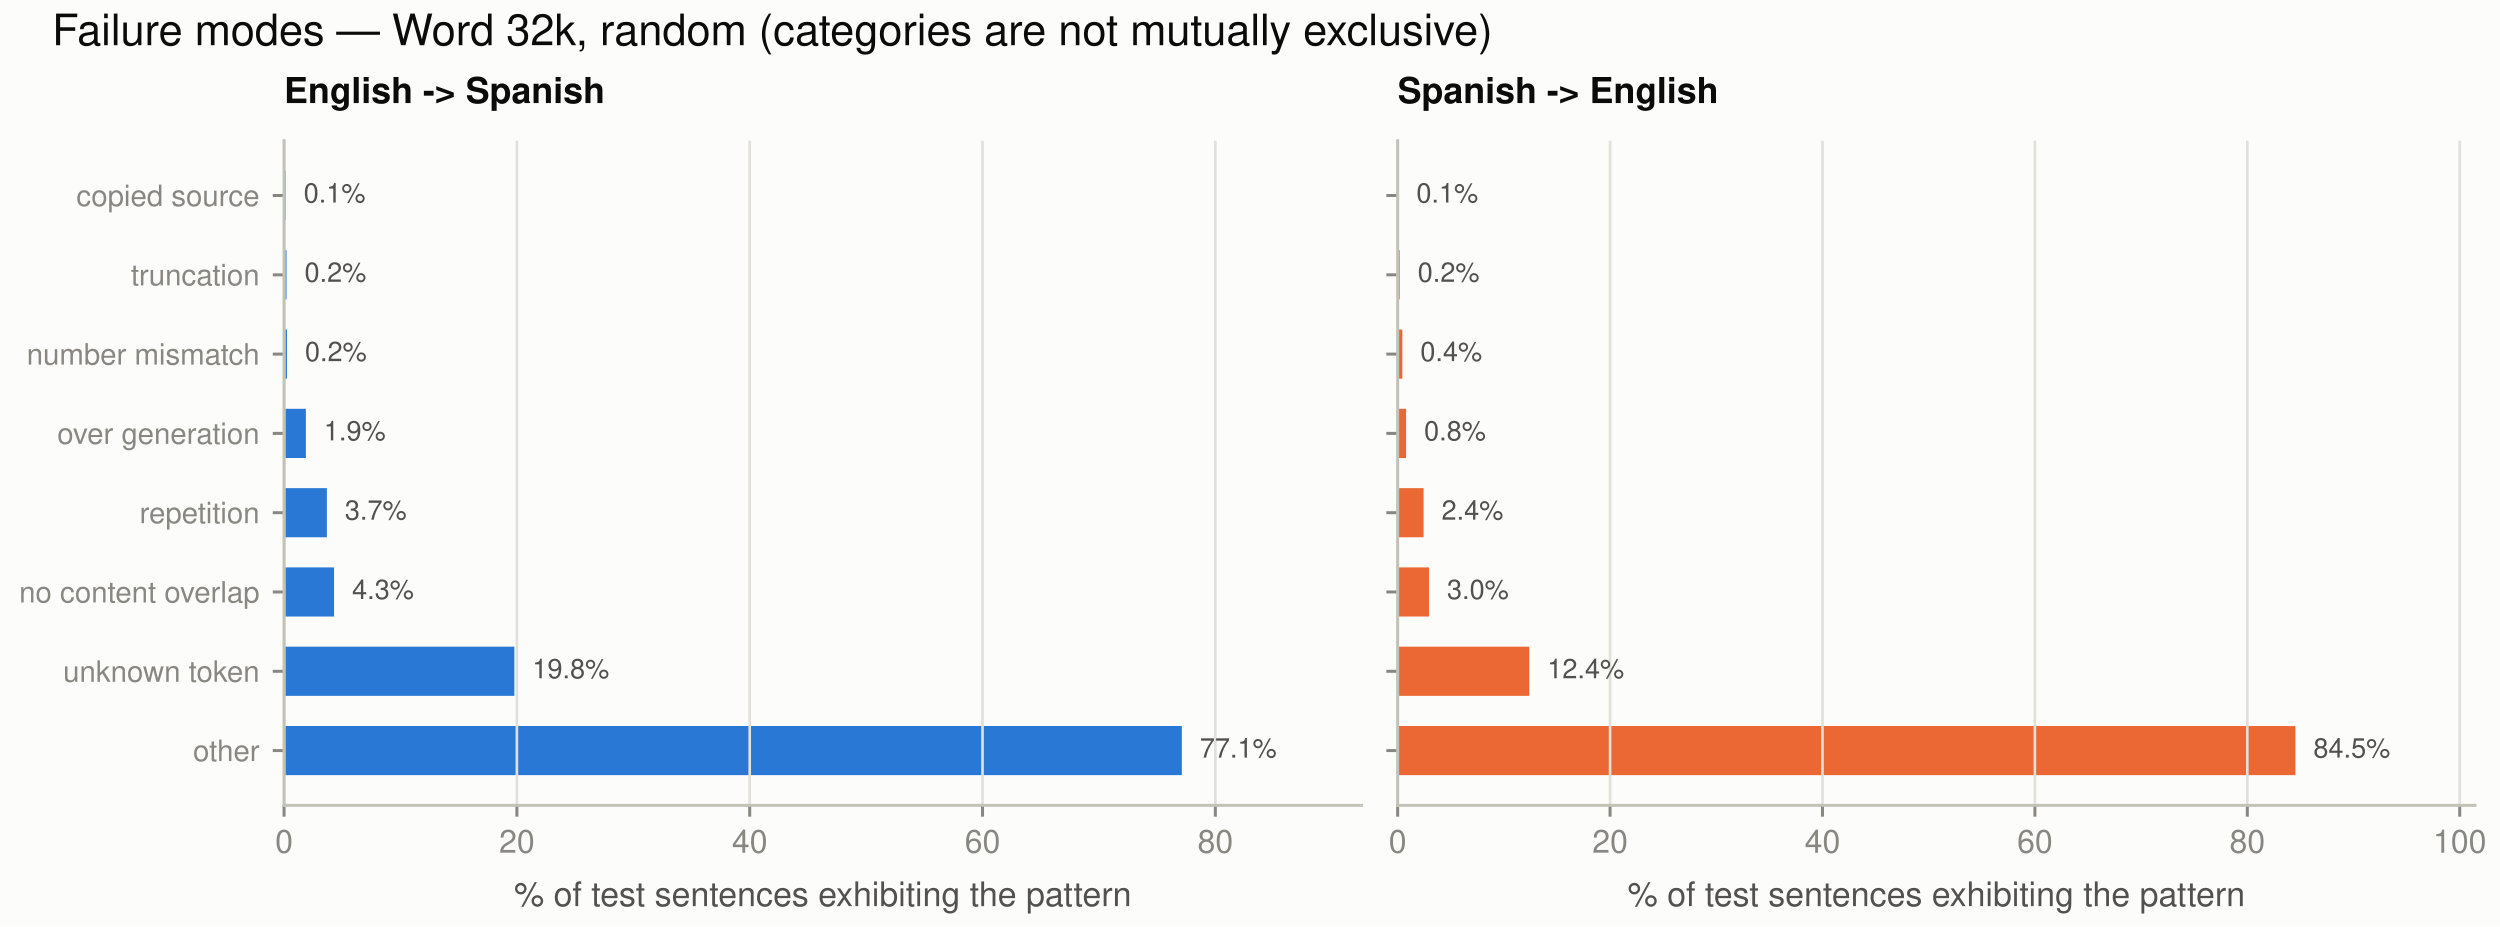
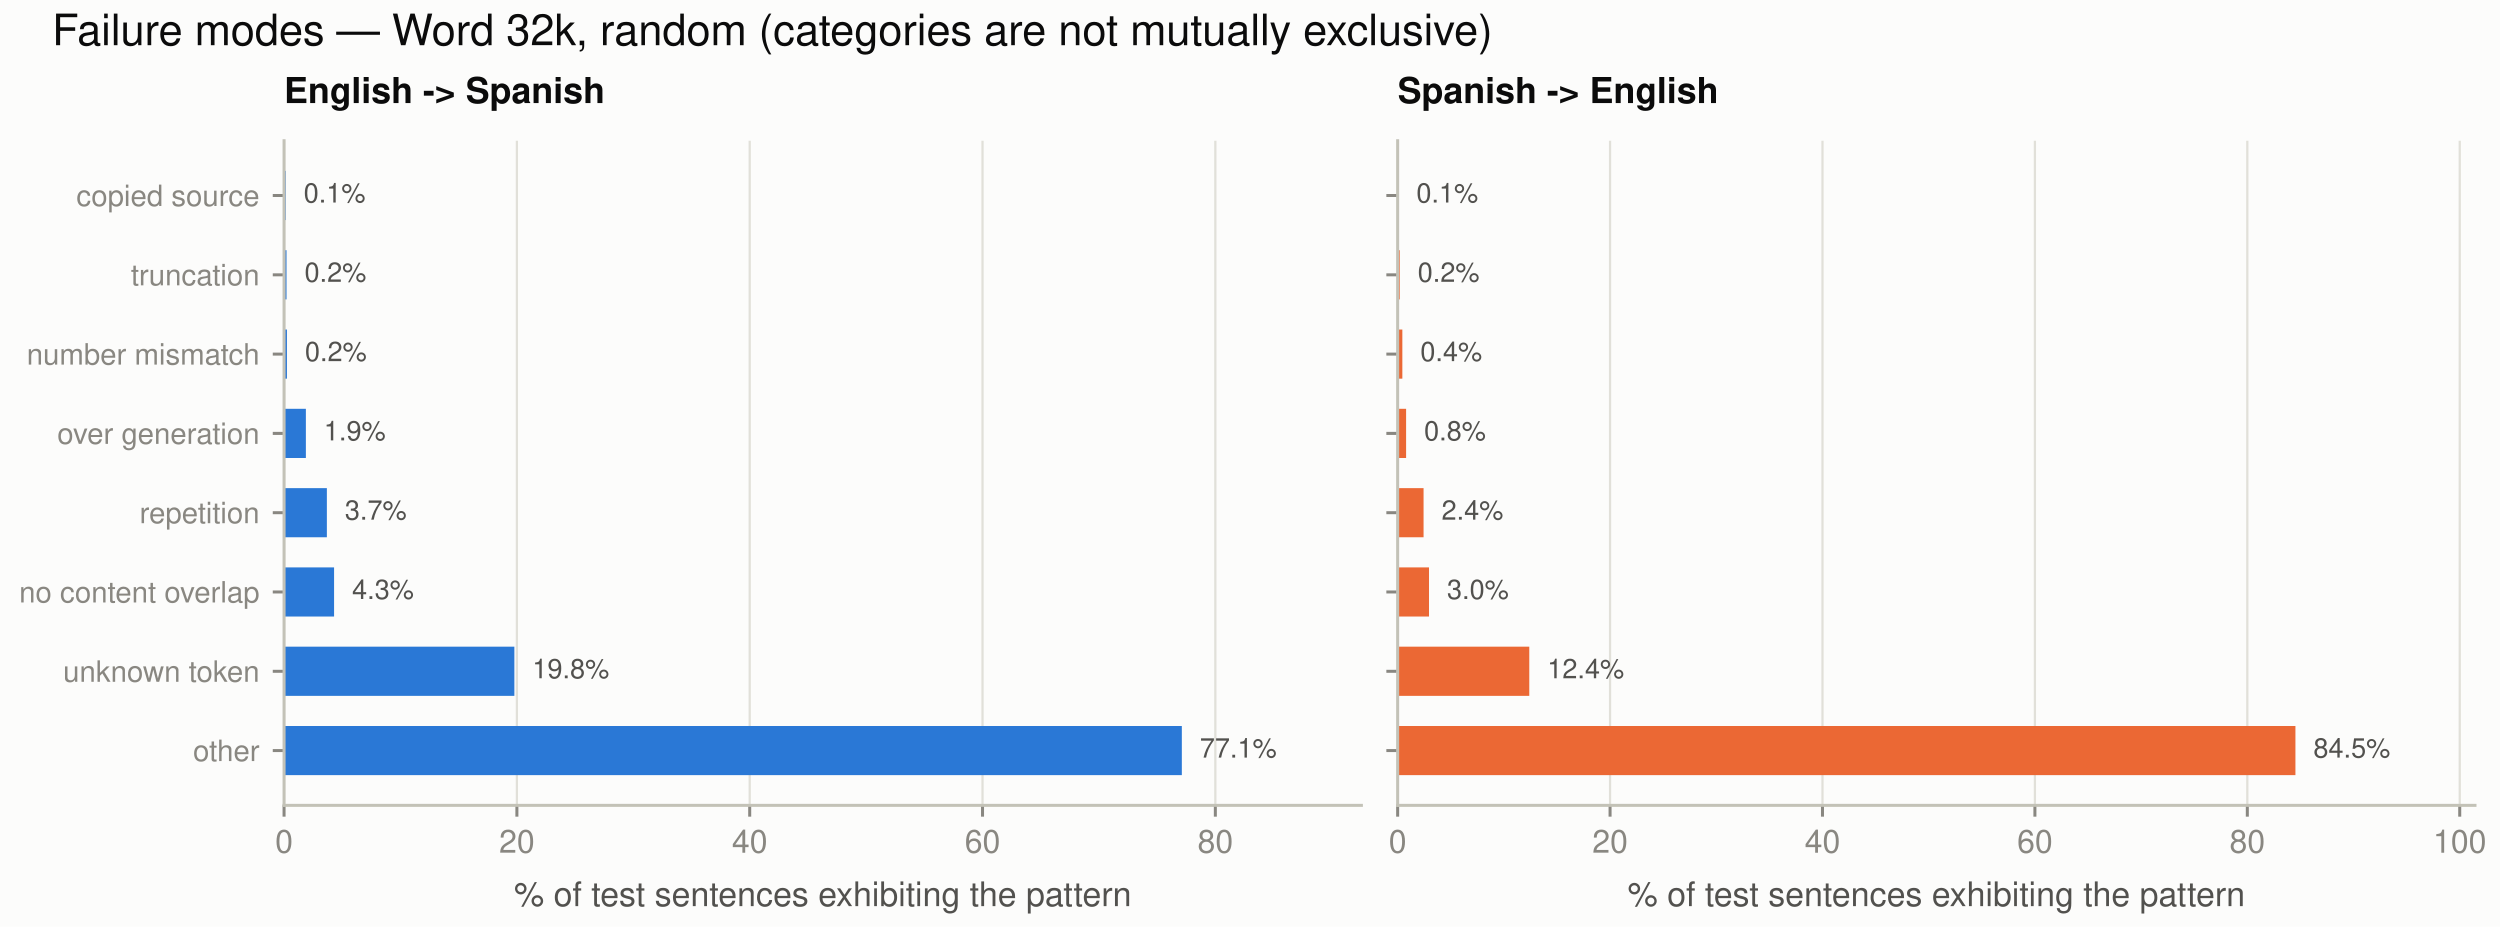
<svg xmlns="http://www.w3.org/2000/svg" xmlns:xlink="http://www.w3.org/1999/xlink" width="663.6pt" height="246pt" viewBox="0 0 663.6 246" version="1.1">
  <defs>
    <style type="text/css">*{stroke-linejoin: round; stroke-linecap: butt}</style>
  </defs>
  <g id="figure_1">
    <g id="patch_1">
      <path d="M 0 246  L 663.6 246  L 663.6 0  L 0 0  z " style="fill: #fcfcfb" />
    </g>
    <g id="axes_1">
      <g id="patch_2">
        <path d="M 75.402 213.775  L 361.368 213.775  L 361.368 37.354  L 75.402 37.354  z " style="fill: #fcfcfb" />
      </g>
-       <g id="patch_3">
-         <path d="M 75.402 205.756  L 313.707 205.756  L 313.707 192.707  L 75.402 192.707  z " clip-path="url(#p73ee737aa9)" style="fill: #2a78d6" />
-       </g>
-       <g id="patch_4">
-         <path d="M 75.402 184.709  L 136.535 184.709  L 136.535 171.659  L 75.402 171.659  z " clip-path="url(#p73ee737aa9)" style="fill: #2a78d6" />
-       </g>
-       <g id="patch_5">
-         <path d="M 75.402 163.661  L 88.677 163.661  L 88.677 150.612  L 75.402 150.612  z " clip-path="url(#p73ee737aa9)" style="fill: #2a78d6" />
-       </g>
-       <g id="patch_6">
-         <path d="M 75.402 142.613  L 86.765 142.613  L 86.765 129.564  L 75.402 129.564  z " clip-path="url(#p73ee737aa9)" style="fill: #2a78d6" />
-       </g>
-       <g id="patch_7">
-         <path d="M 75.402 121.566  L 81.193 121.566  L 81.193 108.516  L 75.402 108.516  z " clip-path="url(#p73ee737aa9)" style="fill: #2a78d6" />
-       </g>
-       <g id="patch_8">
-         <path d="M 75.402 100.518  L 76.167 100.518  L 76.167 87.469  L 75.402 87.469  z " clip-path="url(#p73ee737aa9)" style="fill: #2a78d6" />
-       </g>
-       <g id="patch_9">
-         <path d="M 75.402 79.471  L 76.057 79.471  L 76.057 66.421  L 75.402 66.421  z " clip-path="url(#p73ee737aa9)" style="fill: #2a78d6" />
-       </g>
-       <g id="patch_10">
-         <path d="M 75.402 58.423  L 75.839 58.423  L 75.839 45.374  L 75.402 45.374  z " clip-path="url(#p73ee737aa9)" style="fill: #2a78d6" />
-       </g>
      <g id="matplotlib.axis_1">
        <g id="xtick_1">
          <g id="line2d_1">
-             <path d="M 75.402 213.775  L 75.402 37.354  " clip-path="url(#p73ee737aa9)" style="fill: none; stroke: #e1e0d9; stroke-width: 0.7; stroke-linecap: round" />
+             <path d="M 75.402 213.775  L 75.402 37.354  " clip-path="url(#p7a8134500e)" style="fill: none; stroke: #e1e0d9; stroke-width: 0.6; stroke-linecap: round" />
          </g>
          <g id="line2d_2">
            <defs>
-               <path id="m56e89ca2a3" d="M 0 0  L 0 3  " style="stroke: #898781; stroke-width: 0.8" />
+               <path id="m1116ef7a97" d="M 0 0  L 0 3  " style="stroke: #898781; stroke-width: 0.8" />
            </defs>
            <g>
-               <use xlink:href="#m56e89ca2a3" x="75.402" y="213.775" style="fill: #898781; stroke: #898781; stroke-width: 0.8" />
+               <use xlink:href="#m1116ef7a97" x="75.402" y="213.775" style="fill: #898781; stroke: #898781; stroke-width: 0.8" />
            </g>
          </g>
          <g id="text_1">
            <text style="font-size: 8.5px; font-family: 'Helvetica Neue', 'Helvetica', 'Arial', 'DejaVu Sans', sans-serif; text-anchor: middle; fill: #898781" x="75.402" y="226.345" transform="rotate(-0 75.40184 226.3449)">0</text>
          </g>
        </g>
        <g id="xtick_2">
          <g id="line2d_3">
-             <path d="M 137.202 213.775  L 137.202 37.354  " clip-path="url(#p73ee737aa9)" style="fill: none; stroke: #e1e0d9; stroke-width: 0.7; stroke-linecap: round" />
+             <path d="M 137.202 213.775  L 137.202 37.354  " clip-path="url(#p7a8134500e)" style="fill: none; stroke: #e1e0d9; stroke-width: 0.6; stroke-linecap: round" />
          </g>
          <g id="line2d_4">
            <g>
-               <use xlink:href="#m56e89ca2a3" x="137.202" y="213.775" style="fill: #898781; stroke: #898781; stroke-width: 0.8" />
+               <use xlink:href="#m1116ef7a97" x="137.202" y="213.775" style="fill: #898781; stroke: #898781; stroke-width: 0.8" />
            </g>
          </g>
          <g id="text_2">
            <text style="font-size: 8.5px; font-family: 'Helvetica Neue', 'Helvetica', 'Arial', 'DejaVu Sans', sans-serif; text-anchor: middle; fill: #898781" x="137.202" y="226.345" transform="rotate(-0 137.2017 226.3449)">20</text>
          </g>
        </g>
        <g id="xtick_3">
          <g id="line2d_5">
-             <path d="M 199.002 213.775  L 199.002 37.354  " clip-path="url(#p73ee737aa9)" style="fill: none; stroke: #e1e0d9; stroke-width: 0.7; stroke-linecap: round" />
+             <path d="M 199.002 213.775  L 199.002 37.354  " clip-path="url(#p7a8134500e)" style="fill: none; stroke: #e1e0d9; stroke-width: 0.6; stroke-linecap: round" />
          </g>
          <g id="line2d_6">
            <g>
-               <use xlink:href="#m56e89ca2a3" x="199.002" y="213.775" style="fill: #898781; stroke: #898781; stroke-width: 0.8" />
+               <use xlink:href="#m1116ef7a97" x="199.002" y="213.775" style="fill: #898781; stroke: #898781; stroke-width: 0.8" />
            </g>
          </g>
          <g id="text_3">
            <text style="font-size: 8.5px; font-family: 'Helvetica Neue', 'Helvetica', 'Arial', 'DejaVu Sans', sans-serif; text-anchor: middle; fill: #898781" x="199.002" y="226.345" transform="rotate(-0 199.0016 226.3449)">40</text>
          </g>
        </g>
        <g id="xtick_4">
          <g id="line2d_7">
-             <path d="M 260.801 213.775  L 260.801 37.354  " clip-path="url(#p73ee737aa9)" style="fill: none; stroke: #e1e0d9; stroke-width: 0.7; stroke-linecap: round" />
+             <path d="M 260.801 213.775  L 260.801 37.354  " clip-path="url(#p7a8134500e)" style="fill: none; stroke: #e1e0d9; stroke-width: 0.6; stroke-linecap: round" />
          </g>
          <g id="line2d_8">
            <g>
-               <use xlink:href="#m56e89ca2a3" x="260.801" y="213.775" style="fill: #898781; stroke: #898781; stroke-width: 0.8" />
+               <use xlink:href="#m1116ef7a97" x="260.801" y="213.775" style="fill: #898781; stroke: #898781; stroke-width: 0.8" />
            </g>
          </g>
          <g id="text_4">
            <text style="font-size: 8.5px; font-family: 'Helvetica Neue', 'Helvetica', 'Arial', 'DejaVu Sans', sans-serif; text-anchor: middle; fill: #898781" x="260.801" y="226.345" transform="rotate(-0 260.8014 226.3449)">60</text>
          </g>
        </g>
        <g id="xtick_5">
          <g id="line2d_9">
-             <path d="M 322.601 213.775  L 322.601 37.354  " clip-path="url(#p73ee737aa9)" style="fill: none; stroke: #e1e0d9; stroke-width: 0.7; stroke-linecap: round" />
+             <path d="M 322.601 213.775  L 322.601 37.354  " clip-path="url(#p7a8134500e)" style="fill: none; stroke: #e1e0d9; stroke-width: 0.6; stroke-linecap: round" />
          </g>
          <g id="line2d_10">
            <g>
-               <use xlink:href="#m56e89ca2a3" x="322.601" y="213.775" style="fill: #898781; stroke: #898781; stroke-width: 0.8" />
+               <use xlink:href="#m1116ef7a97" x="322.601" y="213.775" style="fill: #898781; stroke: #898781; stroke-width: 0.8" />
            </g>
          </g>
          <g id="text_5">
            <text style="font-size: 8.5px; font-family: 'Helvetica Neue', 'Helvetica', 'Arial', 'DejaVu Sans', sans-serif; text-anchor: middle; fill: #898781" x="322.601" y="226.345" transform="rotate(-0 322.6013 226.3449)">80</text>
          </g>
        </g>
        <g id="text_6">
          <text style="font-size: 9px; font-family: 'Helvetica Neue', 'Helvetica', 'Arial', 'DejaVu Sans', sans-serif; text-anchor: middle; fill: #52514e" x="218.385" y="240.518" transform="rotate(-0 218.385 240.518)">% of test sentences exhibiting the pattern</text>
        </g>
      </g>
      <g id="matplotlib.axis_2">
        <g id="ytick_1">
          <g id="line2d_11">
            <defs>
-               <path id="m2b0afe4b45" d="M 0 0  L -3 0  " style="stroke: #898781; stroke-width: 0.8" />
+               <path id="mb3a767893e" d="M 0 0  L -3 0  " style="stroke: #898781; stroke-width: 0.8" />
            </defs>
            <g>
-               <use xlink:href="#m2b0afe4b45" x="75.402" y="199.231" style="fill: #898781; stroke: #898781; stroke-width: 0.8" />
+               <use xlink:href="#mb3a767893e" x="75.402" y="199.231" style="fill: #898781; stroke: #898781; stroke-width: 0.8" />
            </g>
          </g>
          <g id="text_7">
            <text style="font-size: 7.8px; font-family: 'Helvetica Neue', 'Helvetica', 'Arial', 'DejaVu Sans', sans-serif; text-anchor: end; fill: #898781" x="68.902" y="202.016" transform="rotate(-0 68.90184 202.0163)">other</text>
          </g>
        </g>
        <g id="ytick_2">
          <g id="line2d_12">
            <g>
-               <use xlink:href="#m2b0afe4b45" x="75.402" y="178.184" style="fill: #898781; stroke: #898781; stroke-width: 0.8" />
+               <use xlink:href="#mb3a767893e" x="75.402" y="178.184" style="fill: #898781; stroke: #898781; stroke-width: 0.8" />
            </g>
          </g>
          <g id="text_8">
            <text style="font-size: 7.8px; font-family: 'Helvetica Neue', 'Helvetica', 'Arial', 'DejaVu Sans', sans-serif; text-anchor: end; fill: #898781" x="68.902" y="180.969" transform="rotate(-0 68.90184 180.9687)">unknown token</text>
          </g>
        </g>
        <g id="ytick_3">
          <g id="line2d_13">
            <g>
-               <use xlink:href="#m2b0afe4b45" x="75.402" y="157.136" style="fill: #898781; stroke: #898781; stroke-width: 0.8" />
+               <use xlink:href="#mb3a767893e" x="75.402" y="157.136" style="fill: #898781; stroke: #898781; stroke-width: 0.8" />
            </g>
          </g>
          <g id="text_9">
            <text style="font-size: 7.8px; font-family: 'Helvetica Neue', 'Helvetica', 'Arial', 'DejaVu Sans', sans-serif; text-anchor: end; fill: #898781" x="68.902" y="159.921" transform="rotate(-0 68.90184 159.9211)">no content overlap</text>
          </g>
        </g>
        <g id="ytick_4">
          <g id="line2d_14">
            <g>
-               <use xlink:href="#m2b0afe4b45" x="75.402" y="136.089" style="fill: #898781; stroke: #898781; stroke-width: 0.8" />
+               <use xlink:href="#mb3a767893e" x="75.402" y="136.089" style="fill: #898781; stroke: #898781; stroke-width: 0.8" />
            </g>
          </g>
          <g id="text_10">
            <text style="font-size: 7.8px; font-family: 'Helvetica Neue', 'Helvetica', 'Arial', 'DejaVu Sans', sans-serif; text-anchor: end; fill: #898781" x="68.902" y="138.874" transform="rotate(-0 68.90184 138.8735)">repetition</text>
          </g>
        </g>
        <g id="ytick_5">
          <g id="line2d_15">
            <g>
-               <use xlink:href="#m2b0afe4b45" x="75.402" y="115.041" style="fill: #898781; stroke: #898781; stroke-width: 0.8" />
+               <use xlink:href="#mb3a767893e" x="75.402" y="115.041" style="fill: #898781; stroke: #898781; stroke-width: 0.8" />
            </g>
          </g>
          <g id="text_11">
            <text style="font-size: 7.8px; font-family: 'Helvetica Neue', 'Helvetica', 'Arial', 'DejaVu Sans', sans-serif; text-anchor: end; fill: #898781" x="68.902" y="117.826" transform="rotate(-0 68.90184 117.8259)">over generation</text>
          </g>
        </g>
        <g id="ytick_6">
          <g id="line2d_16">
            <g>
-               <use xlink:href="#m2b0afe4b45" x="75.402" y="93.993" style="fill: #898781; stroke: #898781; stroke-width: 0.8" />
+               <use xlink:href="#mb3a767893e" x="75.402" y="93.993" style="fill: #898781; stroke: #898781; stroke-width: 0.8" />
            </g>
          </g>
          <g id="text_12">
            <text style="font-size: 7.8px; font-family: 'Helvetica Neue', 'Helvetica', 'Arial', 'DejaVu Sans', sans-serif; text-anchor: end; fill: #898781" x="68.902" y="96.778" transform="rotate(-0 68.90184 96.77832)">number mismatch</text>
          </g>
        </g>
        <g id="ytick_7">
          <g id="line2d_17">
            <g>
-               <use xlink:href="#m2b0afe4b45" x="75.402" y="72.946" style="fill: #898781; stroke: #898781; stroke-width: 0.8" />
+               <use xlink:href="#mb3a767893e" x="75.402" y="72.946" style="fill: #898781; stroke: #898781; stroke-width: 0.8" />
            </g>
          </g>
          <g id="text_13">
            <text style="font-size: 7.8px; font-family: 'Helvetica Neue', 'Helvetica', 'Arial', 'DejaVu Sans', sans-serif; text-anchor: end; fill: #898781" x="68.902" y="75.731" transform="rotate(-0 68.90184 75.73072)">truncation</text>
          </g>
        </g>
        <g id="ytick_8">
          <g id="line2d_18">
            <g>
-               <use xlink:href="#m2b0afe4b45" x="75.402" y="51.898" style="fill: #898781; stroke: #898781; stroke-width: 0.8" />
+               <use xlink:href="#mb3a767893e" x="75.402" y="51.898" style="fill: #898781; stroke: #898781; stroke-width: 0.8" />
            </g>
          </g>
          <g id="text_14">
            <text style="font-size: 7.8px; font-family: 'Helvetica Neue', 'Helvetica', 'Arial', 'DejaVu Sans', sans-serif; text-anchor: end; fill: #898781" x="68.902" y="54.683" transform="rotate(-0 68.90184 54.68312)">copied source</text>
          </g>
        </g>
+       </g>
+       <g id="patch_3">
+         <path d="M 75.402 205.756  L 313.707 205.756  L 313.707 192.707  L 75.402 192.707  z " clip-path="url(#p7a8134500e)" style="fill: #2a78d6" />
+       </g>
+       <g id="patch_4">
+         <path d="M 75.402 184.709  L 136.535 184.709  L 136.535 171.659  L 75.402 171.659  z " clip-path="url(#p7a8134500e)" style="fill: #2a78d6" />
+       </g>
+       <g id="patch_5">
+         <path d="M 75.402 163.661  L 88.677 163.661  L 88.677 150.612  L 75.402 150.612  z " clip-path="url(#p7a8134500e)" style="fill: #2a78d6" />
+       </g>
+       <g id="patch_6">
+         <path d="M 75.402 142.613  L 86.765 142.613  L 86.765 129.564  L 75.402 129.564  z " clip-path="url(#p7a8134500e)" style="fill: #2a78d6" />
+       </g>
+       <g id="patch_7">
+         <path d="M 75.402 121.566  L 81.193 121.566  L 81.193 108.516  L 75.402 108.516  z " clip-path="url(#p7a8134500e)" style="fill: #2a78d6" />
+       </g>
+       <g id="patch_8">
+         <path d="M 75.402 100.518  L 76.167 100.518  L 76.167 87.469  L 75.402 87.469  z " clip-path="url(#p7a8134500e)" style="fill: #2a78d6" />
+       </g>
+       <g id="patch_9">
+         <path d="M 75.402 79.471  L 76.057 79.471  L 76.057 66.421  L 75.402 66.421  z " clip-path="url(#p7a8134500e)" style="fill: #2a78d6" />
+       </g>
+       <g id="patch_10">
+         <path d="M 75.402 58.423  L 75.839 58.423  L 75.839 45.374  L 75.402 45.374  z " clip-path="url(#p7a8134500e)" style="fill: #2a78d6" />
      </g>
      <g id="patch_11">
        <path d="M 75.402 213.775  L 75.402 37.354  " style="fill: none; stroke: #c3c2b7; stroke-width: 0.8; stroke-linejoin: miter; stroke-linecap: square" />
      </g>
      <g id="patch_12">
        <path d="M 75.402 213.775  L 361.368 213.775  " style="fill: none; stroke: #c3c2b7; stroke-width: 0.8; stroke-linejoin: miter; stroke-linecap: square" />
      </g>
      <g id="text_15">
        <text style="font-size: 7.2px; font-family: 'Helvetica Neue', 'Helvetica', 'Arial', 'DejaVu Sans', sans-serif; text-anchor: start; fill: #52514e" x="318.473" y="201.093" transform="rotate(-0 318.4733 201.0928)">77.1%</text>
      </g>
      <g id="text_16">
        <text style="font-size: 7.2px; font-family: 'Helvetica Neue', 'Helvetica', 'Arial', 'DejaVu Sans', sans-serif; text-anchor: start; fill: #52514e" x="141.301" y="180.045" transform="rotate(-0 141.3013 180.0452)">19.8%</text>
      </g>
      <g id="text_17">
        <text style="font-size: 7.2px; font-family: 'Helvetica Neue', 'Helvetica', 'Arial', 'DejaVu Sans', sans-serif; text-anchor: start; fill: #52514e" x="93.444" y="158.998" transform="rotate(-0 93.44356 158.9976)">4.3%</text>
      </g>
      <g id="text_18">
        <text style="font-size: 7.2px; font-family: 'Helvetica Neue', 'Helvetica', 'Arial', 'DejaVu Sans', sans-serif; text-anchor: start; fill: #52514e" x="91.531" y="137.95" transform="rotate(-0 91.53143 137.95)">3.7%</text>
      </g>
      <g id="text_19">
        <text style="font-size: 7.2px; font-family: 'Helvetica Neue', 'Helvetica', 'Arial', 'DejaVu Sans', sans-serif; text-anchor: start; fill: #52514e" x="85.959" y="116.902" transform="rotate(-0 85.95896 116.9024)">1.9%</text>
      </g>
      <g id="text_20">
        <text style="font-size: 7.2px; font-family: 'Helvetica Neue', 'Helvetica', 'Arial', 'DejaVu Sans', sans-serif; text-anchor: start; fill: #52514e" x="80.933" y="95.855" transform="rotate(-0 80.9328 95.85479)">0.2%</text>
      </g>
      <g id="text_21">
        <text style="font-size: 7.2px; font-family: 'Helvetica Neue', 'Helvetica', 'Arial', 'DejaVu Sans', sans-serif; text-anchor: start; fill: #52514e" x="80.824" y="74.807" transform="rotate(-0 80.82354 74.80719)">0.2%</text>
      </g>
      <g id="text_22">
        <text style="font-size: 7.2px; font-family: 'Helvetica Neue', 'Helvetica', 'Arial', 'DejaVu Sans', sans-serif; text-anchor: start; fill: #52514e" x="80.605" y="53.76" transform="rotate(-0 80.60501 53.75959)">0.1%</text>
      </g>
      <g id="text_23">
        <text style="font-weight: 600; font-size: 9.5px; font-family: 'Helvetica Neue', 'Helvetica', 'Arial', 'DejaVu Sans', sans-serif; text-anchor: start; fill: #0b0b0b" x="75.402" y="27.354" transform="rotate(-0 75.40184 27.35439)">English -&gt; Spanish</text>
      </g>
    </g>
    <g id="axes_2">
      <g id="patch_13">
        <path d="M 370.992 213.775  L 656.959 213.775  L 656.959 37.354  L 370.992 37.354  z " style="fill: #fcfcfb" />
      </g>
-       <g id="patch_14">
-         <path d="M 370.992 205.756  L 609.298 205.756  L 609.298 192.707  L 370.992 192.707  z " clip-path="url(#p302b239218)" style="fill: #eb6834" />
-       </g>
-       <g id="patch_15">
-         <path d="M 370.992 184.709  L 405.933 184.709  L 405.933 171.659  L 370.992 171.659  z " clip-path="url(#p302b239218)" style="fill: #eb6834" />
-       </g>
-       <g id="patch_16">
-         <path d="M 370.992 163.661  L 379.316 163.661  L 379.316 150.612  L 370.992 150.612  z " clip-path="url(#p302b239218)" style="fill: #eb6834" />
-       </g>
-       <g id="patch_17">
-         <path d="M 370.992 142.613  L 377.871 142.613  L 377.871 129.564  L 370.992 129.564  z " clip-path="url(#p302b239218)" style="fill: #eb6834" />
-       </g>
-       <g id="patch_18">
-         <path d="M 370.992 121.566  L 373.235 121.566  L 373.235 108.516  L 370.992 108.516  z " clip-path="url(#p302b239218)" style="fill: #eb6834" />
-       </g>
-       <g id="patch_19">
-         <path d="M 370.992 100.518  L 372.238 100.518  L 372.238 87.469  L 370.992 87.469  z " clip-path="url(#p302b239218)" style="fill: #eb6834" />
-       </g>
-       <g id="patch_20">
-         <path d="M 370.992 79.471  L 371.541 79.471  L 371.541 66.421  L 370.992 66.421  z " clip-path="url(#p302b239218)" style="fill: #eb6834" />
-       </g>
-       <g id="patch_21">
-         <path d="M 370.992 58.423  L 371.192 58.423  L 371.192 45.374  L 370.992 45.374  z " clip-path="url(#p302b239218)" style="fill: #eb6834" />
-       </g>
      <g id="matplotlib.axis_3">
        <g id="xtick_6">
          <g id="line2d_19">
-             <path d="M 370.992 213.775  L 370.992 37.354  " clip-path="url(#p302b239218)" style="fill: none; stroke: #e1e0d9; stroke-width: 0.7; stroke-linecap: round" />
+             <path d="M 370.992 213.775  L 370.992 37.354  " clip-path="url(#pfba469baca)" style="fill: none; stroke: #e1e0d9; stroke-width: 0.6; stroke-linecap: round" />
          </g>
          <g id="line2d_20">
            <g>
-               <use xlink:href="#m56e89ca2a3" x="370.992" y="213.775" style="fill: #898781; stroke: #898781; stroke-width: 0.8" />
+               <use xlink:href="#m1116ef7a97" x="370.992" y="213.775" style="fill: #898781; stroke: #898781; stroke-width: 0.8" />
            </g>
          </g>
          <g id="text_24">
            <text style="font-size: 8.5px; font-family: 'Helvetica Neue', 'Helvetica', 'Arial', 'DejaVu Sans', sans-serif; text-anchor: middle; fill: #898781" x="370.992" y="226.345" transform="rotate(-0 370.9923 226.3449)">0</text>
          </g>
        </g>
        <g id="xtick_7">
          <g id="line2d_21">
-             <path d="M 427.376 213.775  L 427.376 37.354  " clip-path="url(#p302b239218)" style="fill: none; stroke: #e1e0d9; stroke-width: 0.7; stroke-linecap: round" />
+             <path d="M 427.376 213.775  L 427.376 37.354  " clip-path="url(#pfba469baca)" style="fill: none; stroke: #e1e0d9; stroke-width: 0.6; stroke-linecap: round" />
          </g>
          <g id="line2d_22">
            <g>
-               <use xlink:href="#m56e89ca2a3" x="427.376" y="213.775" style="fill: #898781; stroke: #898781; stroke-width: 0.8" />
+               <use xlink:href="#m1116ef7a97" x="427.376" y="213.775" style="fill: #898781; stroke: #898781; stroke-width: 0.8" />
            </g>
          </g>
          <g id="text_25">
            <text style="font-size: 8.5px; font-family: 'Helvetica Neue', 'Helvetica', 'Arial', 'DejaVu Sans', sans-serif; text-anchor: middle; fill: #898781" x="427.376" y="226.345" transform="rotate(-0 427.3761 226.3449)">20</text>
          </g>
        </g>
        <g id="xtick_8">
          <g id="line2d_23">
-             <path d="M 483.76 213.775  L 483.76 37.354  " clip-path="url(#p302b239218)" style="fill: none; stroke: #e1e0d9; stroke-width: 0.7; stroke-linecap: round" />
+             <path d="M 483.76 213.775  L 483.76 37.354  " clip-path="url(#pfba469baca)" style="fill: none; stroke: #e1e0d9; stroke-width: 0.6; stroke-linecap: round" />
          </g>
          <g id="line2d_24">
            <g>
-               <use xlink:href="#m56e89ca2a3" x="483.76" y="213.775" style="fill: #898781; stroke: #898781; stroke-width: 0.8" />
+               <use xlink:href="#m1116ef7a97" x="483.76" y="213.775" style="fill: #898781; stroke: #898781; stroke-width: 0.8" />
            </g>
          </g>
          <g id="text_26">
            <text style="font-size: 8.5px; font-family: 'Helvetica Neue', 'Helvetica', 'Arial', 'DejaVu Sans', sans-serif; text-anchor: middle; fill: #898781" x="483.76" y="226.345" transform="rotate(-0 483.7599 226.3449)">40</text>
          </g>
        </g>
        <g id="xtick_9">
          <g id="line2d_25">
-             <path d="M 540.144 213.775  L 540.144 37.354  " clip-path="url(#p302b239218)" style="fill: none; stroke: #e1e0d9; stroke-width: 0.7; stroke-linecap: round" />
+             <path d="M 540.144 213.775  L 540.144 37.354  " clip-path="url(#pfba469baca)" style="fill: none; stroke: #e1e0d9; stroke-width: 0.6; stroke-linecap: round" />
          </g>
          <g id="line2d_26">
            <g>
-               <use xlink:href="#m56e89ca2a3" x="540.144" y="213.775" style="fill: #898781; stroke: #898781; stroke-width: 0.8" />
+               <use xlink:href="#m1116ef7a97" x="540.144" y="213.775" style="fill: #898781; stroke: #898781; stroke-width: 0.8" />
            </g>
          </g>
          <g id="text_27">
            <text style="font-size: 8.5px; font-family: 'Helvetica Neue', 'Helvetica', 'Arial', 'DejaVu Sans', sans-serif; text-anchor: middle; fill: #898781" x="540.144" y="226.345" transform="rotate(-0 540.1437 226.3449)">60</text>
          </g>
        </g>
        <g id="xtick_10">
          <g id="line2d_27">
-             <path d="M 596.528 213.775  L 596.528 37.354  " clip-path="url(#p302b239218)" style="fill: none; stroke: #e1e0d9; stroke-width: 0.7; stroke-linecap: round" />
+             <path d="M 596.528 213.775  L 596.528 37.354  " clip-path="url(#pfba469baca)" style="fill: none; stroke: #e1e0d9; stroke-width: 0.6; stroke-linecap: round" />
          </g>
          <g id="line2d_28">
            <g>
-               <use xlink:href="#m56e89ca2a3" x="596.528" y="213.775" style="fill: #898781; stroke: #898781; stroke-width: 0.8" />
+               <use xlink:href="#m1116ef7a97" x="596.528" y="213.775" style="fill: #898781; stroke: #898781; stroke-width: 0.8" />
            </g>
          </g>
          <g id="text_28">
            <text style="font-size: 8.5px; font-family: 'Helvetica Neue', 'Helvetica', 'Arial', 'DejaVu Sans', sans-serif; text-anchor: middle; fill: #898781" x="596.528" y="226.345" transform="rotate(-0 596.5275 226.3449)">80</text>
          </g>
        </g>
        <g id="xtick_11">
          <g id="line2d_29">
-             <path d="M 652.911 213.775  L 652.911 37.354  " clip-path="url(#p302b239218)" style="fill: none; stroke: #e1e0d9; stroke-width: 0.7; stroke-linecap: round" />
+             <path d="M 652.911 213.775  L 652.911 37.354  " clip-path="url(#pfba469baca)" style="fill: none; stroke: #e1e0d9; stroke-width: 0.6; stroke-linecap: round" />
          </g>
          <g id="line2d_30">
            <g>
-               <use xlink:href="#m56e89ca2a3" x="652.911" y="213.775" style="fill: #898781; stroke: #898781; stroke-width: 0.8" />
+               <use xlink:href="#m1116ef7a97" x="652.911" y="213.775" style="fill: #898781; stroke: #898781; stroke-width: 0.8" />
            </g>
          </g>
          <g id="text_29">
            <text style="font-size: 8.5px; font-family: 'Helvetica Neue', 'Helvetica', 'Arial', 'DejaVu Sans', sans-serif; text-anchor: middle; fill: #898781" x="652.911" y="226.345" transform="rotate(-0 652.9113 226.3449)">100</text>
          </g>
        </g>
        <g id="text_30">
          <text style="font-size: 9px; font-family: 'Helvetica Neue', 'Helvetica', 'Arial', 'DejaVu Sans', sans-serif; text-anchor: middle; fill: #52514e" x="513.975" y="240.518" transform="rotate(-0 513.9755 240.518)">% of test sentences exhibiting the pattern</text>
        </g>
      </g>
      <g id="matplotlib.axis_4">
        <g id="ytick_9">
          <g id="line2d_31">
            <g>
-               <use xlink:href="#m2b0afe4b45" x="370.992" y="199.231" style="fill: #898781; stroke: #898781; stroke-width: 0.8" />
+               <use xlink:href="#mb3a767893e" x="370.992" y="199.231" style="fill: #898781; stroke: #898781; stroke-width: 0.8" />
            </g>
          </g>
        </g>
        <g id="ytick_10">
          <g id="line2d_32">
            <g>
-               <use xlink:href="#m2b0afe4b45" x="370.992" y="178.184" style="fill: #898781; stroke: #898781; stroke-width: 0.8" />
+               <use xlink:href="#mb3a767893e" x="370.992" y="178.184" style="fill: #898781; stroke: #898781; stroke-width: 0.8" />
            </g>
          </g>
        </g>
        <g id="ytick_11">
          <g id="line2d_33">
            <g>
-               <use xlink:href="#m2b0afe4b45" x="370.992" y="157.136" style="fill: #898781; stroke: #898781; stroke-width: 0.8" />
+               <use xlink:href="#mb3a767893e" x="370.992" y="157.136" style="fill: #898781; stroke: #898781; stroke-width: 0.8" />
            </g>
          </g>
        </g>
        <g id="ytick_12">
          <g id="line2d_34">
            <g>
-               <use xlink:href="#m2b0afe4b45" x="370.992" y="136.089" style="fill: #898781; stroke: #898781; stroke-width: 0.8" />
+               <use xlink:href="#mb3a767893e" x="370.992" y="136.089" style="fill: #898781; stroke: #898781; stroke-width: 0.8" />
            </g>
          </g>
        </g>
        <g id="ytick_13">
          <g id="line2d_35">
            <g>
-               <use xlink:href="#m2b0afe4b45" x="370.992" y="115.041" style="fill: #898781; stroke: #898781; stroke-width: 0.8" />
+               <use xlink:href="#mb3a767893e" x="370.992" y="115.041" style="fill: #898781; stroke: #898781; stroke-width: 0.8" />
            </g>
          </g>
        </g>
        <g id="ytick_14">
          <g id="line2d_36">
            <g>
-               <use xlink:href="#m2b0afe4b45" x="370.992" y="93.993" style="fill: #898781; stroke: #898781; stroke-width: 0.8" />
+               <use xlink:href="#mb3a767893e" x="370.992" y="93.993" style="fill: #898781; stroke: #898781; stroke-width: 0.8" />
            </g>
          </g>
        </g>
        <g id="ytick_15">
          <g id="line2d_37">
            <g>
-               <use xlink:href="#m2b0afe4b45" x="370.992" y="72.946" style="fill: #898781; stroke: #898781; stroke-width: 0.8" />
+               <use xlink:href="#mb3a767893e" x="370.992" y="72.946" style="fill: #898781; stroke: #898781; stroke-width: 0.8" />
            </g>
          </g>
        </g>
        <g id="ytick_16">
          <g id="line2d_38">
            <g>
-               <use xlink:href="#m2b0afe4b45" x="370.992" y="51.898" style="fill: #898781; stroke: #898781; stroke-width: 0.8" />
-             </g>
-           </g>
-         </g>
+               <use xlink:href="#mb3a767893e" x="370.992" y="51.898" style="fill: #898781; stroke: #898781; stroke-width: 0.8" />
+             </g>
+           </g>
+         </g>
+       </g>
+       <g id="patch_14">
+         <path d="M 370.992 205.756  L 609.298 205.756  L 609.298 192.707  L 370.992 192.707  z " clip-path="url(#pfba469baca)" style="fill: #eb6834" />
+       </g>
+       <g id="patch_15">
+         <path d="M 370.992 184.709  L 405.933 184.709  L 405.933 171.659  L 370.992 171.659  z " clip-path="url(#pfba469baca)" style="fill: #eb6834" />
+       </g>
+       <g id="patch_16">
+         <path d="M 370.992 163.661  L 379.316 163.661  L 379.316 150.612  L 370.992 150.612  z " clip-path="url(#pfba469baca)" style="fill: #eb6834" />
+       </g>
+       <g id="patch_17">
+         <path d="M 370.992 142.613  L 377.871 142.613  L 377.871 129.564  L 370.992 129.564  z " clip-path="url(#pfba469baca)" style="fill: #eb6834" />
+       </g>
+       <g id="patch_18">
+         <path d="M 370.992 121.566  L 373.235 121.566  L 373.235 108.516  L 370.992 108.516  z " clip-path="url(#pfba469baca)" style="fill: #eb6834" />
+       </g>
+       <g id="patch_19">
+         <path d="M 370.992 100.518  L 372.238 100.518  L 372.238 87.469  L 370.992 87.469  z " clip-path="url(#pfba469baca)" style="fill: #eb6834" />
+       </g>
+       <g id="patch_20">
+         <path d="M 370.992 79.471  L 371.541 79.471  L 371.541 66.421  L 370.992 66.421  z " clip-path="url(#pfba469baca)" style="fill: #eb6834" />
+       </g>
+       <g id="patch_21">
+         <path d="M 370.992 58.423  L 371.192 58.423  L 371.192 45.374  L 370.992 45.374  z " clip-path="url(#pfba469baca)" style="fill: #eb6834" />
      </g>
      <g id="patch_22">
        <path d="M 370.992 213.775  L 370.992 37.354  " style="fill: none; stroke: #c3c2b7; stroke-width: 0.8; stroke-linejoin: miter; stroke-linecap: square" />
      </g>
      <g id="patch_23">
        <path d="M 370.992 213.775  L 656.959 213.775  " style="fill: none; stroke: #c3c2b7; stroke-width: 0.8; stroke-linejoin: miter; stroke-linecap: square" />
      </g>
      <g id="text_31">
        <text style="font-size: 7.2px; font-family: 'Helvetica Neue', 'Helvetica', 'Arial', 'DejaVu Sans', sans-serif; text-anchor: start; fill: #52514e" x="614.064" y="201.093" transform="rotate(-0 614.0637 201.0928)">84.5%</text>
      </g>
      <g id="text_32">
        <text style="font-size: 7.2px; font-family: 'Helvetica Neue', 'Helvetica', 'Arial', 'DejaVu Sans', sans-serif; text-anchor: start; fill: #52514e" x="410.699" y="180.045" transform="rotate(-0 410.6992 180.0452)">12.4%</text>
      </g>
      <g id="text_33">
        <text style="font-size: 7.2px; font-family: 'Helvetica Neue', 'Helvetica', 'Arial', 'DejaVu Sans', sans-serif; text-anchor: start; fill: #52514e" x="384.082" y="158.998" transform="rotate(-0 384.0824 158.9976)">3.0%</text>
      </g>
      <g id="text_34">
        <text style="font-size: 7.2px; font-family: 'Helvetica Neue', 'Helvetica', 'Arial', 'DejaVu Sans', sans-serif; text-anchor: start; fill: #52514e" x="382.637" y="137.95" transform="rotate(-0 382.6369 137.95)">2.4%</text>
      </g>
      <g id="text_35">
        <text style="font-size: 7.2px; font-family: 'Helvetica Neue', 'Helvetica', 'Arial', 'DejaVu Sans', sans-serif; text-anchor: start; fill: #52514e" x="378.001" y="116.902" transform="rotate(-0 378.0014 116.9024)">0.8%</text>
      </g>
      <g id="text_36">
        <text style="font-size: 7.2px; font-family: 'Helvetica Neue', 'Helvetica', 'Arial', 'DejaVu Sans', sans-serif; text-anchor: start; fill: #52514e" x="377.004" y="95.855" transform="rotate(-0 377.0045 95.85479)">0.4%</text>
      </g>
      <g id="text_37">
        <text style="font-size: 7.2px; font-family: 'Helvetica Neue', 'Helvetica', 'Arial', 'DejaVu Sans', sans-serif; text-anchor: start; fill: #52514e" x="376.307" y="74.807" transform="rotate(-0 376.3066 74.80719)">0.2%</text>
      </g>
      <g id="text_38">
        <text style="font-size: 7.2px; font-family: 'Helvetica Neue', 'Helvetica', 'Arial', 'DejaVu Sans', sans-serif; text-anchor: start; fill: #52514e" x="375.958" y="53.76" transform="rotate(-0 375.9577 53.75959)">0.1%</text>
      </g>
      <g id="text_39">
        <text style="font-weight: 600; font-size: 9.5px; font-family: 'Helvetica Neue', 'Helvetica', 'Arial', 'DejaVu Sans', sans-serif; text-anchor: start; fill: #0b0b0b" x="370.992" y="27.354" transform="rotate(-0 370.9923 27.35439)">Spanish -&gt; English</text>
      </g>
    </g>
    <g id="text_40">
      <text style="font-size: 11.5px; font-family: 'Helvetica Neue', 'Helvetica', 'Arial', 'DejaVu Sans', sans-serif; text-anchor: start; fill: #0b0b0b" x="13.848" y="12.006" transform="rotate(-0 13.84776 12.00578)">Failure modes — Word 32k, random   (categories are not mutually exclusive)</text>
    </g>
  </g>
  <defs>
-     <clipPath id="p73ee737aa9">
+     <clipPath id="p7a8134500e">
      <rect x="75.402" y="37.354" width="285.966" height="176.421" />
    </clipPath>
-     <clipPath id="p302b239218">
+     <clipPath id="pfba469baca">
      <rect x="370.992" y="37.354" width="285.966" height="176.421" />
    </clipPath>
  </defs>
</svg>
